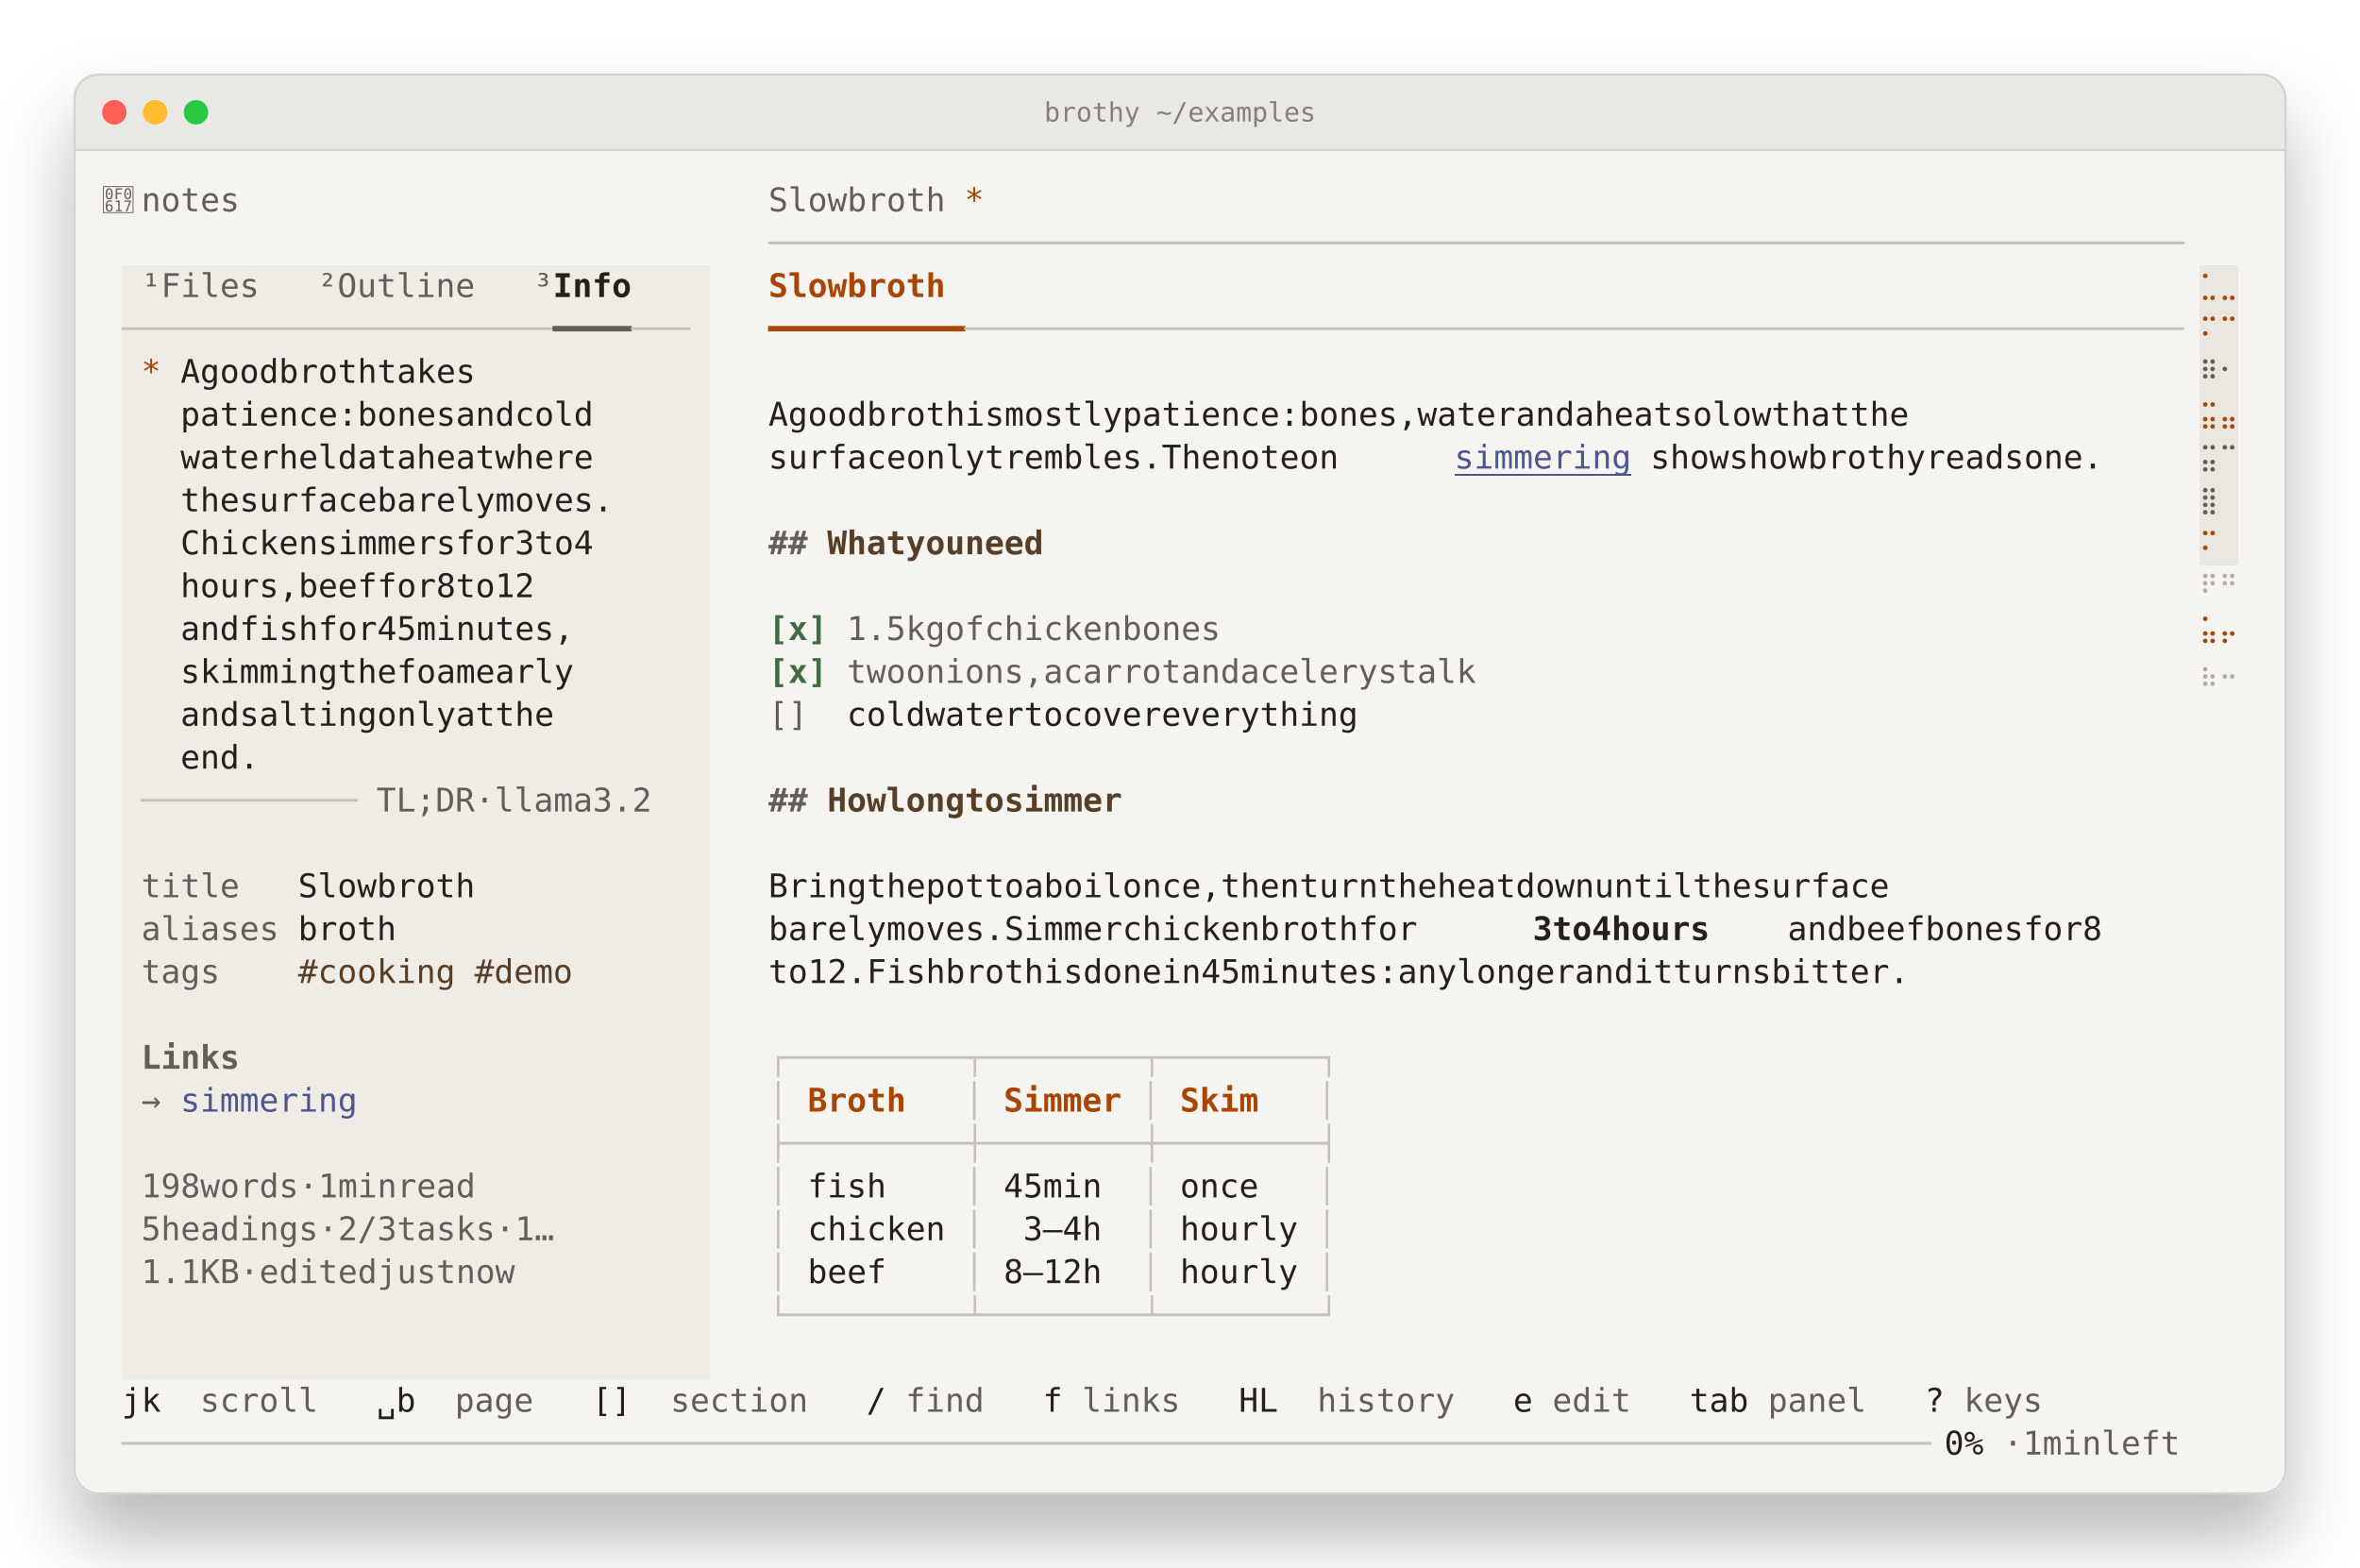
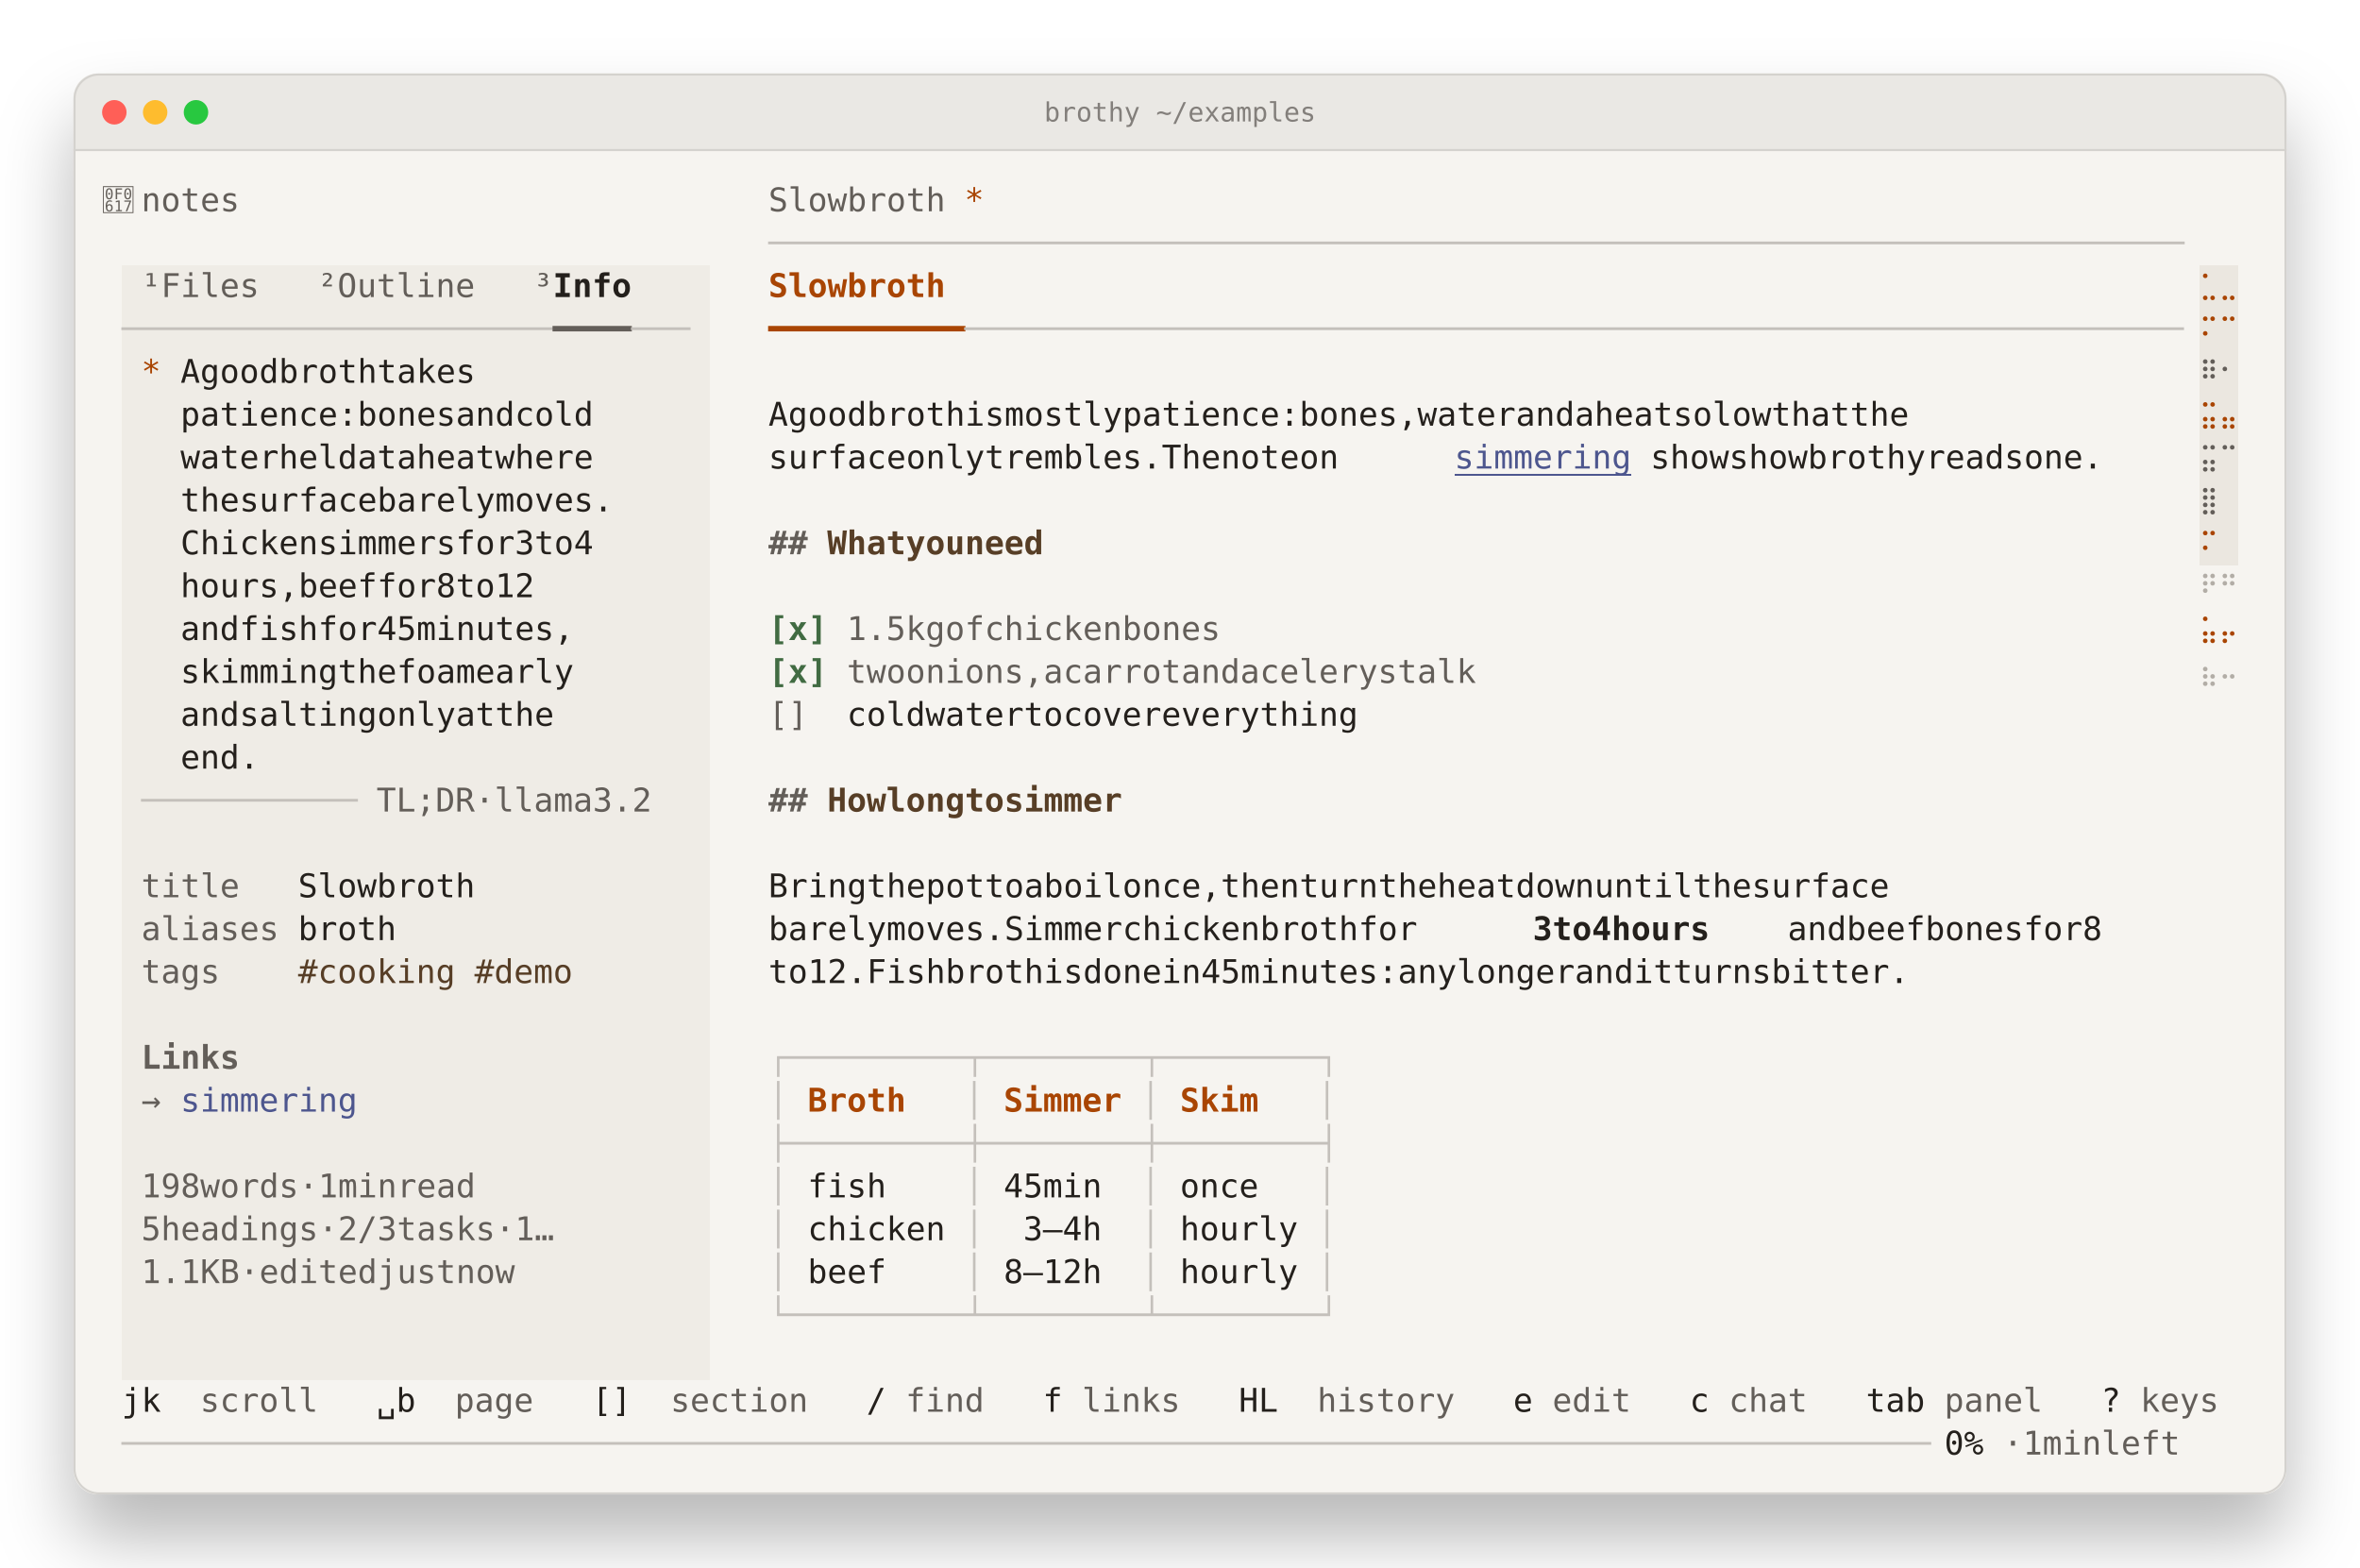
<svg xmlns="http://www.w3.org/2000/svg" width="1156" height="768" viewBox="0 0 1156 768">
  <g transform="translate(36 36)">
    <defs>
      <clipPath id="c-tldr-light">
        <rect width="1084" height="696" rx="12" />
      </clipPath>
      <filter id="s-tldr-light" x="-20%" y="-20%" width="140%" height="150%">
        <feGaussianBlur stdDeviation="18" />
      </filter>
    </defs>
    <rect x="0" y="22" width="1084" height="696" rx="12" fill="#000" opacity="0.28" filter="url(#s-tldr-light)" />
    <g clip-path="url(#c-tldr-light)">
      <rect width="1084" height="696" fill="#f6f4f0" />
      <rect width="1084" height="38" fill="#eae8e4" />
      <rect y="37" width="1084" height="1" fill="#d4d2ce" />
      <circle cx="20" cy="19" r="6" fill="#ff5f57" />
      <circle cx="40" cy="19" r="6" fill="#febc2e" />
      <circle cx="60" cy="19" r="6" fill="#28c840" />
      <text x="542" y="23.5" text-anchor="middle" font-size="13" fill="#837f7b" font-family="'JetBrainsMono Nerd Font Mono', 'JetBrains Mono', 'DejaVu Sans Mono', monospace">brothy ~/examples</text>
      <g transform="translate(14 52)" font-family="'JetBrainsMono Nerd Font Mono', 'JetBrains Mono', 'DejaVu Sans Mono', monospace" font-size="16" xml:space="preserve">
        <g shape-rendering="crispEdges">
          <rect x="9.6" y="42" width="288" height="21" fill="#efece6" />
          <rect x="1027.2" y="42" width="19.2" height="21" fill="#ebe7e0" />
          <rect x="9.6" y="63" width="288" height="21" fill="#efece6" />
          <rect x="1027.2" y="63" width="19.2" height="21" fill="#ebe7e0" />
          <rect x="9.6" y="84" width="288" height="21" fill="#efece6" />
          <rect x="1027.2" y="84" width="19.2" height="21" fill="#ebe7e0" />
          <rect x="9.6" y="105" width="288" height="21" fill="#efece6" />
          <rect x="1027.2" y="105" width="19.2" height="21" fill="#ebe7e0" />
          <rect x="9.6" y="126" width="288" height="21" fill="#efece6" />
          <rect x="1027.2" y="126" width="19.2" height="21" fill="#ebe7e0" />
          <rect x="9.6" y="147" width="288" height="21" fill="#efece6" />
          <rect x="1027.2" y="147" width="19.2" height="21" fill="#ebe7e0" />
          <rect x="9.6" y="168" width="288" height="21" fill="#efece6" />
          <rect x="1027.2" y="168" width="19.2" height="21" fill="#ebe7e0" />
          <rect x="9.6" y="189" width="288" height="21" fill="#efece6" />
          <rect x="9.6" y="210" width="288" height="21" fill="#efece6" />
          <rect x="9.6" y="231" width="288" height="21" fill="#efece6" />
          <rect x="9.6" y="252" width="288" height="21" fill="#efece6" />
          <rect x="9.6" y="273" width="288" height="21" fill="#efece6" />
          <rect x="9.6" y="294" width="288" height="21" fill="#efece6" />
          <rect x="9.6" y="315" width="288" height="21" fill="#efece6" />
          <rect x="9.6" y="336" width="288" height="21" fill="#efece6" />
          <rect x="9.6" y="357" width="288" height="21" fill="#efece6" />
          <rect x="9.6" y="378" width="288" height="21" fill="#efece6" />
          <rect x="9.6" y="399" width="288" height="21" fill="#efece6" />
          <rect x="9.6" y="420" width="288" height="21" fill="#efece6" />
          <rect x="9.6" y="441" width="288" height="21" fill="#efece6" />
          <rect x="9.6" y="462" width="288" height="21" fill="#efece6" />
          <rect x="9.6" y="483" width="288" height="21" fill="#efece6" />
          <rect x="9.6" y="504" width="288" height="21" fill="#efece6" />
          <rect x="9.6" y="525" width="288" height="21" fill="#efece6" />
          <rect x="9.6" y="546" width="288" height="21" fill="#efece6" />
          <rect x="9.6" y="567" width="288" height="21" fill="#efece6" />
          <rect x="662.4" y="144" width="86.4" height="1" fill="#4d568e" />
        </g>
        <g />
        <g text-rendering="geometricPrecision">
          <text x="0" y="15.5" fill="#635e59">󰘗</text>
          <text x="19.2 28.8 38.4 48 57.6" y="15.5" fill="#635e59">notes</text>
          <text x="326.4 336 345.6 355.2 374.4 384 393.6 403.2 412.8" y="15.5" fill="#635e59">Slowbroth</text>
          <text x="422.4" y="15.5" fill="#a94503">*</text>
          <text x="326.4 336 345.6 355.2 364.8 374.4 384 393.6 403.2 412.8 422.4 432 441.6 451.2 460.8 470.4 480 489.6 499.2 508.8 518.4 528 537.6 547.2 556.8 566.4 576 585.6 595.2 604.8 614.4 624 633.6 643.2 652.8 662.4 672 681.6 691.2 700.8 710.4 720 729.6 739.2 748.8 758.4 768 777.6 787.2 796.8 806.4 816 825.6 835.2 844.8 854.4 864 873.6 883.2 892.8 902.4 912 921.6 931.2 940.8 950.4 960 969.6 979.2 988.8 998.4 1008" y="36.5" fill="#c4c0bb">────────────────────────────────────────────────────────────────────────</text>
          <text x="19.2 28.8 38.4 48 57.6 67.2" y="57.5" fill="#635e59">¹Files</text>
          <text x="105.6 115.2 124.8 134.4 144 153.6 163.2 172.8" y="57.5" fill="#635e59">²Outline</text>
          <text x="211.2" y="57.5" fill="#635e59">³</text>
          <text x="220.8 230.4 240 249.6" y="57.5" fill="#24201c" font-weight="700">Info</text>
          <text x="326.4 336 345.6 355.2 374.4 384 393.6 403.2 412.8" y="57.5" fill="#a94503" font-weight="700">Slowbroth</text>
          <text x="1027.2 1036.8" y="57.5" fill="#a94503">⣁⣀</text>
          <text x="9.6 19.2 28.8 38.4 48 57.6 67.2 76.8 86.4 96 105.6 115.2 124.8 134.4 144 153.6 163.2 172.8 182.4 192 201.6 211.2" y="78.5" fill="#c4c0bb">──────────────────────</text>
          <text x="220.8 230.4 240 249.6" y="78.5" fill="#635e59">━━━━</text>
          <text x="259.2 268.8 278.4" y="78.5" fill="#c4c0bb">───</text>
          <text x="326.4 336 345.6 355.2 364.8 374.4 384 393.6 403.2 412.8" y="78.5" fill="#a94503">━━━━━━━━━━</text>
          <text x="422.4 432 441.6 451.2 460.8 470.4 480 489.6 499.2 508.8 518.4 528 537.6 547.2 556.8 566.4 576 585.6 595.2 604.8 614.4 624 633.6 643.2 652.8 662.4 672 681.6 691.2 700.8 710.4 720 729.6 739.2 748.8 758.4 768 777.6 787.2 796.8 806.4 816 825.6 835.2 844.8 854.4 864 873.6 883.2 892.8 902.4 912 921.6 931.2 940.8 950.4 960 969.6 979.2 988.8 998.4 1008" y="78.5" fill="#c4c0bb">──────────────────────────────────────────────────────────────</text>
          <text x="1027.2 1036.8" y="78.5" fill="#a94503">⠍⠉</text>
          <text x="19.2" y="99.5" fill="#a94503">*</text>
          <text x="38.4 57.6 67.2 76.8 86.4 105.6 115.2 124.8 134.4 144 163.2 172.8 182.4 192 201.6" y="99.5" fill="#24201c">Agoodbrothtakes</text>
          <text x="1027.2 1036.8" y="99.5" fill="#635e59">⠿⠂</text>
          <text x="38.4 48 57.6 67.2 76.8 86.4 96 105.6 115.2 134.4 144 153.6 163.2 172.8 192 201.6 211.2 230.4 240 249.6 259.2" y="120.5" fill="#24201c">patience:bonesandcold</text>
          <text x="326.4 345.6 355.2 364.8 374.4 393.6 403.2 412.8 422.4 432 451.2 460.8 480 489.6 499.2 508.8 518.4 528 547.2 556.8 566.4 576 585.6 595.2 604.8 614.4 624 643.2 652.8 662.4 672 681.6 691.2 710.4 720 729.6 739.2 748.8 768 777.6 787.2 806.4 825.6 835.2 844.8 854.4 873.6 883.2 902.4 912 921.6 940.8 950.4 960 969.6 988.8 998.4 1008" y="120.5" fill="#24201c">Agoodbrothismostlypatience:bones,waterandaheatsolowthatthe</text>
          <text x="1027.2 1036.8" y="120.5" fill="#a94503">⣭⣤</text>
          <text x="38.4 48 57.6 67.2 76.8 96 105.6 115.2 124.8 144 153.6 172.8 192 201.6 211.2 220.8 240 249.6 259.2 268.8 278.4" y="141.5" fill="#24201c">waterheldataheatwhere</text>
          <text x="326.4 336 345.6 355.2 364.8 374.4 384 403.2 412.8 422.4 432 451.2 460.8 470.4 480 489.6 499.2 508.8 518.4 528 547.2 556.8 566.4 585.6 595.2 604.8 614.4 633.6 643.2" y="141.5" fill="#24201c">surfaceonlytrembles.Thenoteon</text>
          <text x="662.4 672 681.6 691.2 700.8 710.4 720 729.6 739.2" y="141.5" fill="#4d568e">simmering</text>
          <text x="758.4 768 777.6 787.2 796.8 816 825.6 835.2 854.4 864 873.6 883.2 892.8 902.4 921.6 931.2 940.8 950.4 960 979.2 988.8 998.4 1008" y="141.5" fill="#24201c">showshowbrothyreadsone.</text>
          <text x="1027.2 1036.8" y="141.5" fill="#635e59">⣭⠉</text>
          <text x="38.4 48 57.6 76.8 86.4 96 105.6 115.2 124.8 134.4 153.6 163.2 172.8 182.4 192 201.6 220.8 230.4 240 249.6 259.2 268.8" y="162.5" fill="#24201c">thesurfacebarelymoves.</text>
          <text x="1027.2" y="162.5" fill="#635e59">⣿</text>
          <text x="38.4 48 57.6 67.2 76.8 86.4 96 115.2 124.8 134.4 144 153.6 163.2 172.8 192 201.6 211.2 230.4 249.6 259.2 278.4" y="183.5" fill="#24201c">Chickensimmersfor3to4</text>
          <text x="326.4 336" y="183.5" fill="#635e59" font-weight="700">##</text>
          <text x="355.2 364.8 374.4 384 403.2 412.8 422.4 441.6 451.2 460.8 470.4" y="183.5" fill="#573e26" font-weight="700">Whatyouneed</text>
          <text x="1027.2" y="183.5" fill="#a94503">⠍</text>
          <text x="38.4 48 57.6 67.2 76.8 86.4 105.6 115.2 124.8 134.4 153.6 163.2 172.8 192 211.2 220.8 240 249.6" y="204.5" fill="#24201c">hours,beeffor8to12</text>
          <text x="1027.2 1036.8" y="204.5" fill="#b2ada6">⠟⠛</text>
          <text x="38.4 48 57.6 76.8 86.4 96 105.6 124.8 134.4 144 163.2 172.8 192 201.6 211.2 220.8 230.4 240 249.6 259.2" y="225.5" fill="#24201c">andfishfor45minutes,</text>
          <text x="326.4 336 345.6" y="225.5" fill="#416b42" font-weight="700">[x]</text>
          <text x="364.8 374.4 384 403.2 412.8 432 441.6 460.8 470.4 480 489.6 499.2 508.8 518.4 537.6 547.2 556.8 566.4 576" y="225.5" fill="#635e59">1.5kgofchickenbones</text>
          <text x="1027.2 1036.8" y="225.5" fill="#a94503">⣥⡤</text>
          <text x="38.4 48 57.6 67.2 76.8 86.4 96 105.6 124.8 134.4 144 163.2 172.8 182.4 192 211.2 220.8 230.4 240 249.6" y="246.5" fill="#24201c">skimmingthefoamearly</text>
          <text x="326.4 336 345.6" y="246.5" fill="#416b42" font-weight="700">[x]</text>
          <text x="364.8 374.4 384 403.2 412.8 422.4 432 441.6 451.2 460.8 480 499.2 508.8 518.4 528 537.6 547.2 566.4 576 585.6 604.8 624 633.6 643.2 652.8 662.4 672 691.2 700.8 710.4 720 729.6" y="246.5" fill="#635e59">twoonions,acarrotandacelerystalk</text>
          <text x="1027.2 1036.8" y="246.5" fill="#b2ada6">⣦⠤</text>
          <text x="38.4 48 57.6 76.8 86.4 96 105.6 115.2 124.8 134.4 153.6 163.2 172.8 182.4 201.6 211.2 230.4 240 249.6" y="267.5" fill="#24201c">andsaltingonlyatthe</text>
          <text x="326.4 345.6" y="267.5" fill="#635e59">[]</text>
          <text x="364.8 374.4 384 393.6 412.8 422.4 432 441.6 451.2 470.4 480 499.2 508.8 518.4 528 537.6 556.8 566.4 576 585.6 595.2 604.8 614.4 624 633.6 643.2" y="267.5" fill="#24201c">coldwatertocovereverything</text>
          <text x="38.4 48 57.6 67.2" y="288.5" fill="#24201c">end.</text>
          <text x="19.2 28.8 38.4 48 57.6 67.2 76.8 86.4 96 105.6 115.2" y="309.5" fill="#c4c0bb">───────────</text>
          <text x="134.4 144 153.6 163.2 172.8 192 211.2 220.8 230.4 240 249.6 259.2 268.8 278.4" y="309.5" fill="#635e59">TL;DR·llama3.2</text>
          <text x="326.4 336" y="309.5" fill="#635e59" font-weight="700">##</text>
          <text x="355.2 364.8 374.4 393.6 403.2 412.8 422.4 441.6 451.2 470.4 480 489.6 499.2 508.8 518.4" y="309.5" fill="#573e26" font-weight="700">Howlongtosimmer</text>
          <text x="19.2 28.8 38.4 48 57.6" y="351.5" fill="#635e59">title</text>
          <text x="96 105.6 115.2 124.8 144 153.6 163.2 172.8 182.4" y="351.5" fill="#24201c">Slowbroth</text>
          <text x="326.4 336 345.6 355.2 364.8 384 393.6 403.2 422.4 432 441.6 460.8 470.4 489.6 508.8 518.4 528 537.6 556.8 566.4 576 585.6 595.2 614.4 624 633.6 643.2 662.4 672 681.6 691.2 710.4 720 729.6 748.8 758.4 768 777.6 796.8 806.4 816 825.6 844.8 854.4 864 873.6 883.2 902.4 912 921.6 940.8 950.4 960 969.6 979.2 988.8 998.4" y="351.5" fill="#24201c">Bringthepottoaboilonce,thenturntheheatdownuntilthesurface</text>
          <text x="19.2 28.8 38.4 48 57.6 67.2 76.8" y="372.5" fill="#635e59">aliases</text>
          <text x="96 105.6 115.2 124.8 134.4" y="372.5" fill="#24201c">broth</text>
          <text x="326.4 336 345.6 355.2 364.8 374.4 393.6 403.2 412.8 422.4 432 441.6 460.8 470.4 480 489.6 499.2 508.8 528 537.6 547.2 556.8 566.4 576 585.6 604.8 614.4 624 633.6 643.2 662.4 672 681.6" y="372.5" fill="#24201c">barelymoves.Simmerchickenbrothfor</text>
          <text x="700.8 720 729.6 748.8 768 777.6 787.2 796.8 806.4" y="372.5" fill="#24201c" font-weight="700">3to4hours</text>
          <text x="825.6 835.2 844.8 864 873.6 883.2 892.8 912 921.6 931.2 940.8 950.4 969.6 979.2 988.8 1008" y="372.5" fill="#24201c">andbeefbonesfor8</text>
          <text x="19.2 28.8 38.4 48" y="393.5" fill="#635e59">tags</text>
          <text x="96 105.6 115.2 124.8 134.4 144 153.6 163.2" y="393.5" fill="#573e26">#cooking</text>
          <text x="182.4 192 201.6 211.2 220.8" y="393.5" fill="#573e26">#demo</text>
          <text x="326.4 336 355.2 364.8 374.4 393.6 403.2 412.8 422.4 441.6 451.2 460.8 470.4 480 499.2 508.8 528 537.6 547.2 556.8 576 585.6 604.8 614.4 633.6 643.2 652.8 662.4 672 681.6 691.2 700.8 720 729.6 739.2 758.4 768 777.6 787.2 796.8 806.4 825.6 835.2 844.8 864 873.6 892.8 902.4 912 921.6 931.2 950.4 960 969.6 979.2 988.8 998.4 1008" y="393.5" fill="#24201c">to12.Fishbrothisdonein45minutes:anylongeranditturnsbitter.</text>
          <text x="19.2 28.8 38.4 48 57.6" y="435.5" fill="#635e59" font-weight="700">Links</text>
          <text x="326.4 336 345.6 355.2 364.8 374.4 384 393.6 403.2 412.8 422.4 432 441.6 451.2 460.8 470.4 480 489.6 499.2 508.8 518.4 528 537.6 547.2 556.8 566.4 576 585.6 595.2" y="435.5" fill="#c4c0bb">┌─────────┬────────┬────────┐</text>
          <text x="19.2" y="456.5" fill="#635e59">→</text>
          <text x="38.4 48 57.6 67.2 76.8 86.4 96 105.6 115.2" y="456.5" fill="#4d568e">simmering</text>
          <text x="326.4" y="456.5" fill="#c4c0bb">│</text>
          <text x="345.6 355.2 364.8 374.4 384" y="456.5" fill="#a94503" font-weight="700">Broth</text>
          <text x="422.4" y="456.5" fill="#c4c0bb">│</text>
          <text x="441.6 451.2 460.8 470.4 480 489.6" y="456.5" fill="#a94503" font-weight="700">Simmer</text>
          <text x="508.8" y="456.5" fill="#c4c0bb">│</text>
          <text x="528 537.6 547.2 556.8" y="456.5" fill="#a94503" font-weight="700">Skim</text>
          <text x="595.2" y="456.5" fill="#c4c0bb">│</text>
          <text x="326.4 336 345.6 355.2 364.8 374.4 384 393.6 403.2 412.8 422.4 432 441.6 451.2 460.8 470.4 480 489.6 499.2 508.8 518.4 528 537.6 547.2 556.8 566.4 576 585.6 595.2" y="477.5" fill="#c4c0bb">├─────────┼────────┼────────┤</text>
          <text x="19.2 28.8 38.4 57.6 67.2 76.8 86.4 96 115.2 134.4 153.6 163.2 172.8 192 201.6 211.2 220.8" y="498.5" fill="#635e59">198words·1minread</text>
          <text x="326.4" y="498.5" fill="#c4c0bb">│</text>
          <text x="345.6 355.2 364.8 374.4" y="498.5" fill="#24201c">fish</text>
          <text x="422.4" y="498.5" fill="#c4c0bb">│</text>
          <text x="441.6 451.2 470.4 480 489.6" y="498.5" fill="#24201c">45min</text>
          <text x="508.8" y="498.5" fill="#c4c0bb">│</text>
          <text x="528 537.6 547.2 556.8" y="498.5" fill="#24201c">once</text>
          <text x="595.2" y="498.5" fill="#c4c0bb">│</text>
          <text x="19.2 38.4 48 57.6 67.2 76.8 86.4 96 105.6 124.8 144 153.6 163.2 182.4 192 201.6 211.2 220.8 240 259.2 278.4" y="519.5" fill="#635e59">5headings·2/3tasks·1…</text>
          <text x="326.4" y="519.5" fill="#c4c0bb">│</text>
          <text x="345.6 355.2 364.8 374.4 384 393.6 403.2" y="519.5" fill="#24201c">chicken</text>
          <text x="422.4" y="519.5" fill="#c4c0bb">│</text>
          <text x="451.2 460.8 470.4 489.6" y="519.5" fill="#24201c">3–4h</text>
          <text x="508.8" y="519.5" fill="#c4c0bb">│</text>
          <text x="528 537.6 547.2 556.8 566.4 576" y="519.5" fill="#24201c">hourly</text>
          <text x="595.2" y="519.5" fill="#c4c0bb">│</text>
          <text x="19.2 28.8 38.4 57.6 67.2 86.4 105.6 115.2 124.8 134.4 144 153.6 172.8 182.4 192 201.6 220.8 230.4 240" y="540.5" fill="#635e59">1.1KB·editedjustnow</text>
          <text x="326.4" y="540.5" fill="#c4c0bb">│</text>
          <text x="345.6 355.2 364.8 374.4" y="540.5" fill="#24201c">beef</text>
          <text x="422.4" y="540.5" fill="#c4c0bb">│</text>
          <text x="441.6 451.2 460.8 470.4 489.6" y="540.5" fill="#24201c">8–12h</text>
          <text x="508.8" y="540.5" fill="#c4c0bb">│</text>
          <text x="528 537.6 547.2 556.8 566.4 576" y="540.5" fill="#24201c">hourly</text>
          <text x="595.2" y="540.5" fill="#c4c0bb">│</text>
          <text x="326.4 336 345.6 355.2 364.8 374.4 384 393.6 403.2 412.8 422.4 432 441.6 451.2 460.8 470.4 480 489.6 499.2 508.8 518.4 528 537.6 547.2 556.8 566.4 576 585.6 595.2" y="561.5" fill="#c4c0bb">└─────────┴────────┴────────┘</text>
          <text x="9.6 28.8" y="603.5" fill="#24201c">jk</text>
          <text x="48 57.6 67.2 76.8 86.4 96" y="603.5" fill="#635e59">scroll</text>
          <text x="134.4 153.6" y="603.5" fill="#24201c">␣b</text>
          <text x="172.8 182.4 192 201.6" y="603.5" fill="#635e59">page</text>
          <text x="240 259.2" y="603.5" fill="#24201c">[]</text>
          <text x="278.4 288 297.6 307.2 316.8 326.4 336" y="603.5" fill="#635e59">section</text>
          <text x="374.4" y="603.5" fill="#24201c">/</text>
          <text x="393.6 403.2 412.8 422.4" y="603.5" fill="#635e59">find</text>
          <text x="460.8" y="603.5" fill="#24201c">f</text>
          <text x="480 489.6 499.2 508.8 518.4" y="603.5" fill="#635e59">links</text>
          <text x="556.8 576" y="603.5" fill="#24201c">HL</text>
          <text x="595.2 604.8 614.4 624 633.6 643.2 652.8" y="603.5" fill="#635e59">history</text>
          <text x="691.2" y="603.5" fill="#24201c">e</text>
          <text x="710.4 720 729.6 739.2" y="603.5" fill="#635e59">edit</text>
-           <text x="777.6 787.2 796.8" y="603.5" fill="#24201c">tab</text>
-           <text x="816 825.6 835.2 844.8 854.4" y="603.5" fill="#635e59">panel</text>
-           <text x="892.8" y="603.5" fill="#24201c">?</text>
-           <text x="912 921.6 931.2 940.8" y="603.5" fill="#635e59">keys</text>
+           <text x="777.6" y="603.5" fill="#24201c">c</text>
+           <text x="796.8 806.4 816 825.6" y="603.5" fill="#635e59">chat</text>
+           <text x="864 873.6 883.2" y="603.5" fill="#24201c">tab</text>
+           <text x="902.4 912 921.6 931.2 940.8" y="603.5" fill="#635e59">panel</text>
+           <text x="979.2" y="603.5" fill="#24201c">?</text>
+           <text x="998.4 1008 1017.6 1027.2" y="603.5" fill="#635e59">keys</text>
          <text x="9.6 19.2 28.8 38.4 48 57.6 67.2 76.8 86.4 96 105.6 115.2 124.8 134.4 144 153.6 163.2 172.8 182.4 192 201.6 211.2 220.8 230.4 240 249.6 259.2 268.8 278.4 288 297.6 307.2 316.8 326.4 336 345.6 355.2 364.8 374.4 384 393.6 403.2 412.8 422.4 432 441.6 451.2 460.8 470.4 480 489.6 499.2 508.8 518.4 528 537.6 547.2 556.8 566.4 576 585.6 595.2 604.8 614.4 624 633.6 643.2 652.8 662.4 672 681.6 691.2 700.8 710.4 720 729.6 739.2 748.8 758.4 768 777.6 787.2 796.8 806.4 816 825.6 835.2 844.8 854.4 864 873.6 883.2" y="624.5" fill="#c4c0bb">────────────────────────────────────────────────────────────────────────────────────────────</text>
          <text x="902.4 912" y="624.5" fill="#24201c">0%</text>
          <text x="931.2 950.4 969.6 979.2 988.8 1008 1017.6 1027.2 1036.8" y="624.5" fill="#635e59">·1minleft</text>
        </g>
      </g>
    </g>
    <rect x="0.5" y="0.5" width="1083" height="695" rx="12" fill="none" stroke="#d4d2ce" />
  </g>
</svg>
